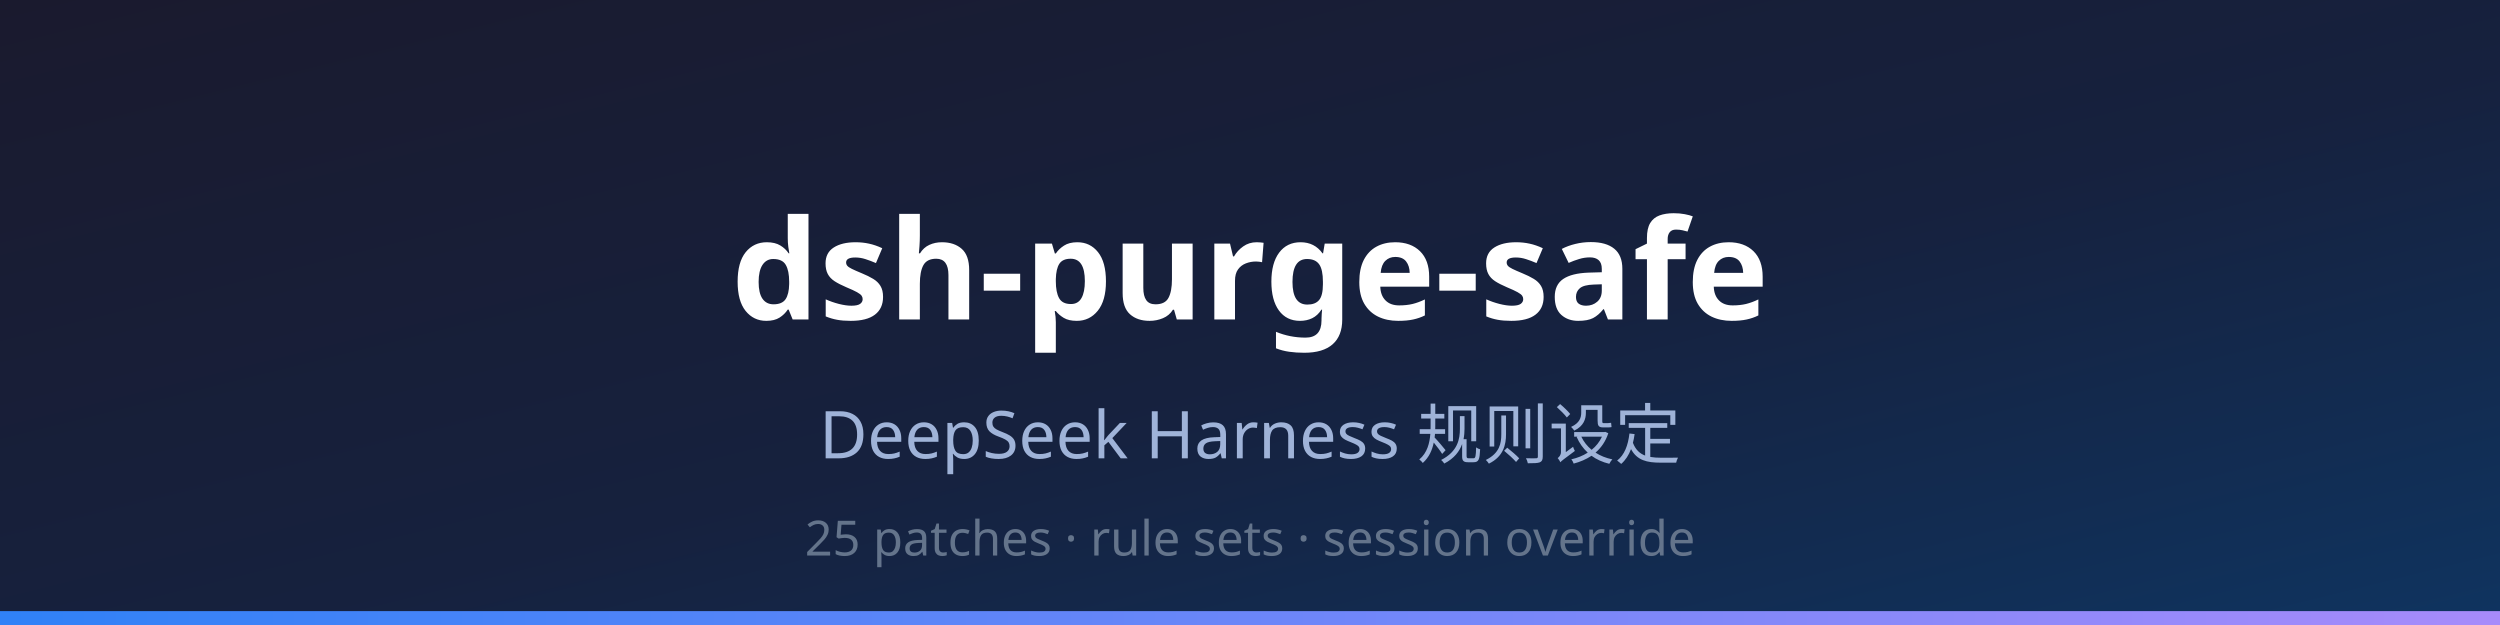
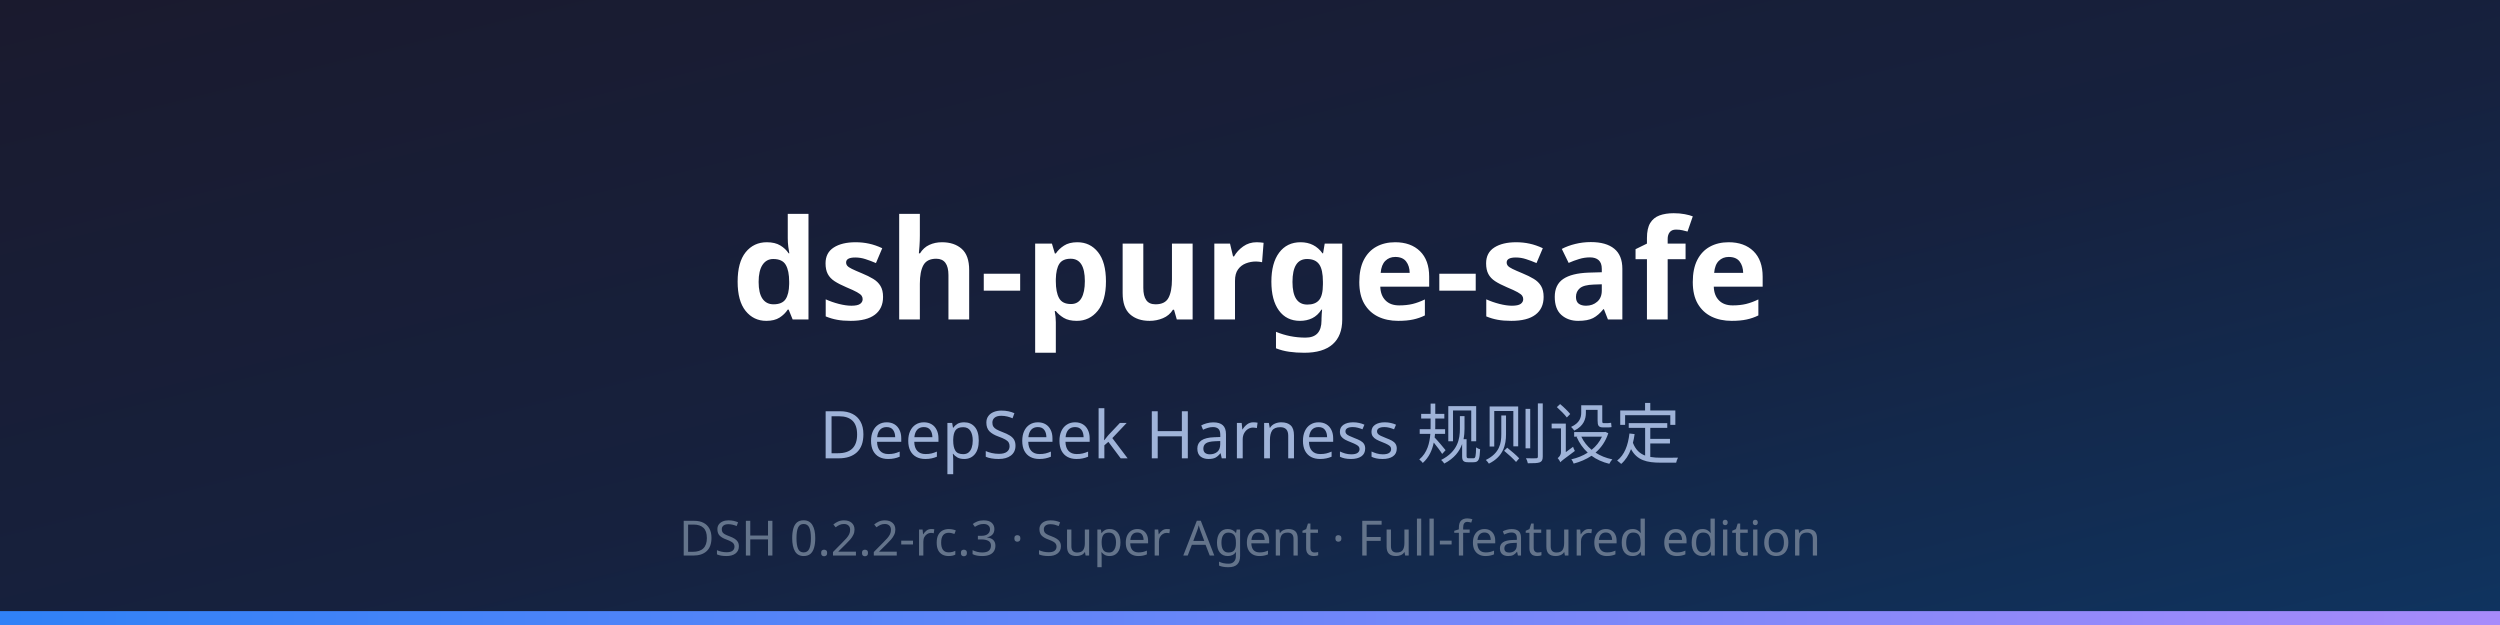
<svg xmlns="http://www.w3.org/2000/svg" width="720" height="180" viewBox="0 0 720 180">
  <defs>
    <linearGradient id="bg" x1="0" y1="0" x2="1" y2="1">
      <stop offset="0%" stop-color="#1a1a2e" />
      <stop offset="55%" stop-color="#16213e" />
      <stop offset="100%" stop-color="#0f3460" />
    </linearGradient>
    <linearGradient id="accent" x1="0" y1="0" x2="1" y2="0">
      <stop offset="0%" stop-color="#2f81f7" />
      <stop offset="100%" stop-color="#a78bfa" />
    </linearGradient>
  </defs>
  <rect width="720" height="180" fill="url(#bg)" />
  <rect x="0" y="176" width="720" height="4" fill="url(#accent)" />
  <text x="360" y="92" font-family="'Segoe UI', system-ui, sans-serif" font-size="40" font-weight="700" fill="#ffffff" text-anchor="middle">dsh-purge-safe</text>
  <text x="360" y="132" font-family="'Segoe UI', system-ui, sans-serif" font-size="19" fill="#9fb3d8" text-anchor="middle">DeepSeek Harness 规则设定</text>
-   <text x="360" y="160" font-family="'Segoe UI', system-ui, sans-serif" font-size="14" fill="#64748b" text-anchor="middle">25 patches · rule sets · session override</text>
+   <text x="360" y="160" font-family="'Segoe UI', system-ui, sans-serif" font-size="14" fill="#64748b" text-anchor="middle">DSH 0.2.2-rc.3 · Super Agent · Full-featured edition</text>
</svg>
